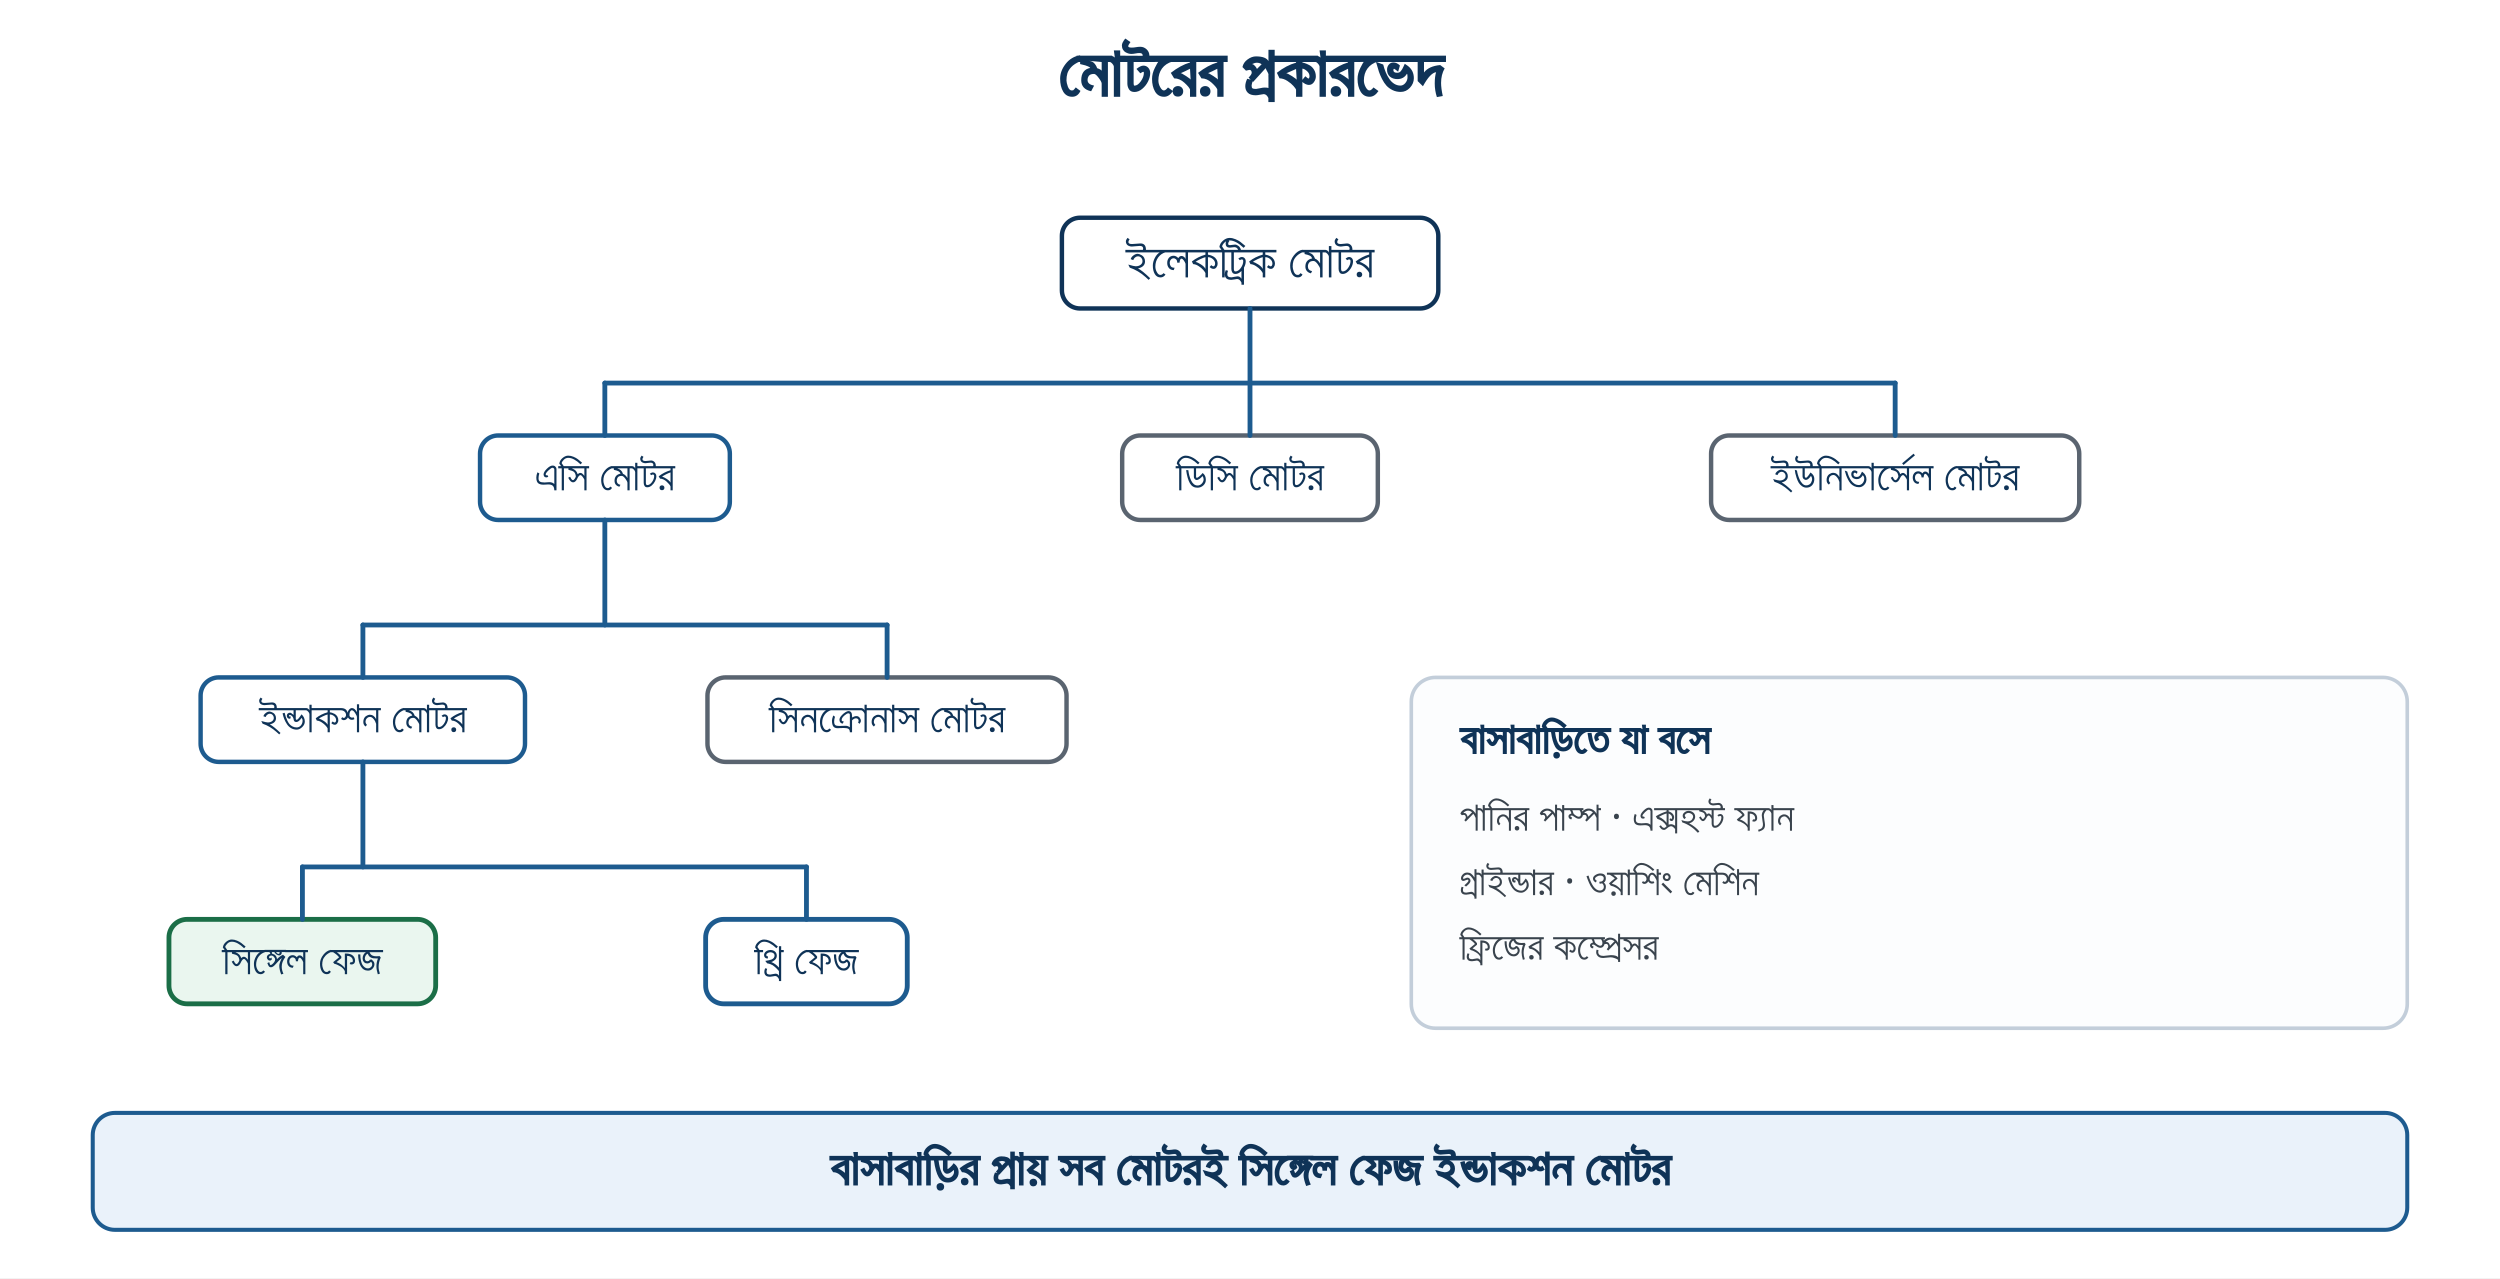
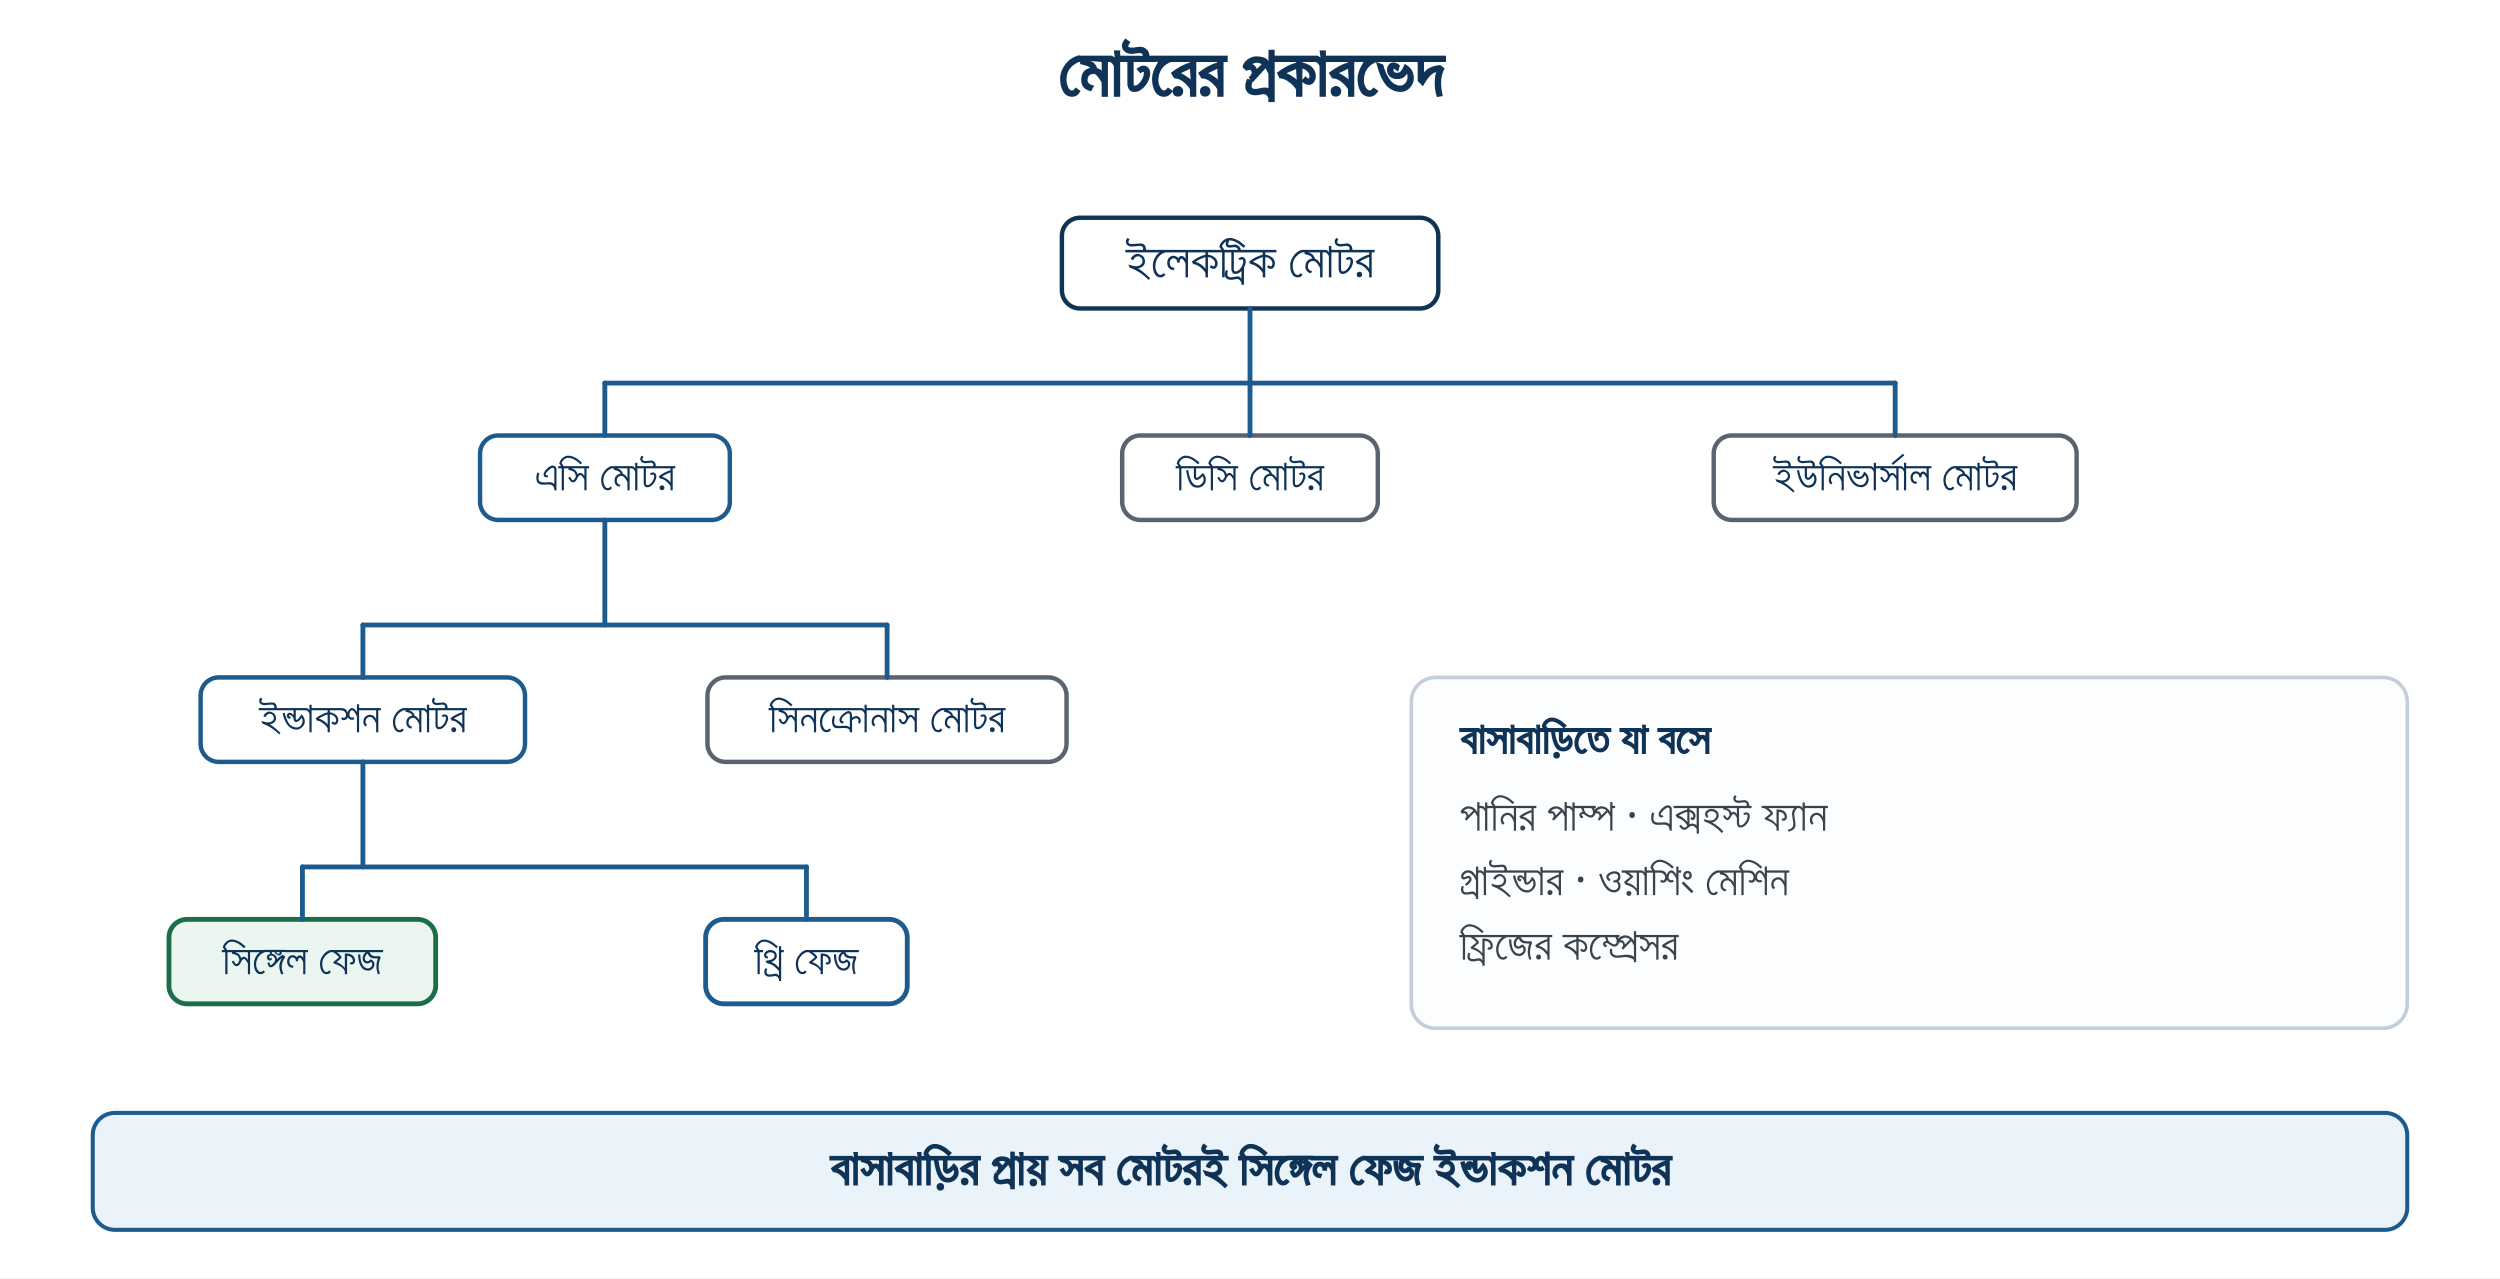
<svg xmlns="http://www.w3.org/2000/svg" width="1240" height="634" viewBox="0 0 1240 634">
  <rect width="1240" height="634" fill="#FFFFFF" />
  <text x="620.0" y="48.0" font-family="Kalpurush" font-size="34" font-weight="700" fill="#0F3357" text-anchor="middle">মোটরের প্রকারভেদ</text>
  <rect x="526.7" y="108.0" width="186.7" height="45.0" rx="9" fill="#FFFFFF" stroke="#0F3357" stroke-width="2.2" />
  <text x="620.0" y="137.6" font-family="Kalpurush" font-size="24.5" font-weight="600" fill="#0F3357" text-anchor="middle">ইলেকট্রিক মোটর</text>
  <rect x="238.1" y="216.0" width="123.9" height="41.9" rx="9" fill="#FFFFFF" stroke="#1D5B8F" stroke-width="2.2" />
  <text x="300.0" y="243.2" font-family="Kalpurush" font-size="21.5" font-weight="600" fill="#0F3357" text-anchor="middle">এসি মোটর</text>
  <rect x="556.6" y="216.0" width="126.8" height="41.9" rx="9" fill="#FFFFFF" stroke="#5A6470" stroke-width="2.2" />
  <text x="620.0" y="243.2" font-family="Kalpurush" font-size="21.5" font-weight="600" fill="#0F3357" text-anchor="middle">ডিসি মোটর</text>
-   <rect x="848.7" y="216.0" width="182.6" height="41.9" rx="9" fill="#FFFFFF" stroke="#5A6470" stroke-width="2.2" />
-   <text x="940.0" y="243.2" font-family="Kalpurush" font-size="21.5" font-weight="600" fill="#0F3357" text-anchor="middle">ইউনিভার্সেল মোটর</text>
+   <rect x="850.0" y="216.0" width="180.0" height="41.9" rx="9" fill="#FFFFFF" stroke="#5A6470" stroke-width="2.2" />
+   <text x="940.0" y="243.2" font-family="Kalpurush" font-size="21.5" font-weight="600" fill="#0F3357" text-anchor="middle">ইউনিভার্সাল মোটর</text>
  <path d="M 620 152.99 L 620 190" fill="none" stroke="#1D5B8F" stroke-width="2.4" stroke-linecap="round" stroke-linejoin="round" />
  <path d="M 300 190 L 940 190" fill="none" stroke="#1D5B8F" stroke-width="2.4" stroke-linecap="round" stroke-linejoin="round" />
  <path d="M 300 190 L 300 216" fill="none" stroke="#1D5B8F" stroke-width="2.4" stroke-linecap="round" stroke-linejoin="round" />
  <path d="M 620 190 L 620 216" fill="none" stroke="#1D5B8F" stroke-width="2.4" stroke-linecap="round" stroke-linejoin="round" />
  <path d="M 940 190 L 940 216" fill="none" stroke="#1D5B8F" stroke-width="2.4" stroke-linecap="round" stroke-linejoin="round" />
  <rect x="99.5" y="336.0" width="160.9" height="41.9" rx="9" fill="#FFFFFF" stroke="#1D5B8F" stroke-width="2.2" />
  <text x="180.0" y="363.2" font-family="Kalpurush" font-size="21.5" font-weight="600" fill="#0F3357" text-anchor="middle">ইন্ডাকশন মোটর</text>
  <rect x="350.9" y="336.0" width="178.1" height="41.9" rx="9" fill="#FFFFFF" stroke="#5A6470" stroke-width="2.2" />
  <text x="440.0" y="363.2" font-family="Kalpurush" font-size="21.5" font-weight="600" fill="#0F3357" text-anchor="middle">সিনক্রোনাস মোটর</text>
  <path d="M 300 257.93 L 300 310" fill="none" stroke="#1D5B8F" stroke-width="2.4" stroke-linecap="round" stroke-linejoin="round" />
  <path d="M 180 310 L 440 310" fill="none" stroke="#1D5B8F" stroke-width="2.4" stroke-linecap="round" stroke-linejoin="round" />
  <path d="M 180 310 L 180 336" fill="none" stroke="#1D5B8F" stroke-width="2.4" stroke-linecap="round" stroke-linejoin="round" />
  <path d="M 440 310 L 440 336" fill="none" stroke="#1D5B8F" stroke-width="2.4" stroke-linecap="round" stroke-linejoin="round" />
  <rect x="83.8" y="456.0" width="132.3" height="41.9" rx="9" fill="#EAF6EF" stroke="#1B6E47" stroke-width="2.4" />
  <text x="150.0" y="483.2" font-family="Kalpurush" font-size="21.5" font-weight="600" fill="#0F3357" text-anchor="middle">সিঙ্গেল ফেজ</text>
  <rect x="350.0" y="456.0" width="100.0" height="41.9" rx="9" fill="#FFFFFF" stroke="#1D5B8F" stroke-width="2.4" />
  <text x="400.0" y="483.2" font-family="Kalpurush" font-size="21.5" font-weight="600" fill="#0F3357" text-anchor="middle">থ্রি ফেজ</text>
  <path d="M 180 377.93 L 180 430" fill="none" stroke="#1D5B8F" stroke-width="2.4" stroke-linecap="round" stroke-linejoin="round" />
  <path d="M 150 430 L 400 430" fill="none" stroke="#1D5B8F" stroke-width="2.4" stroke-linecap="round" stroke-linejoin="round" />
  <path d="M 150 430 L 150 456" fill="none" stroke="#1D5B8F" stroke-width="2.4" stroke-linecap="round" stroke-linejoin="round" />
  <path d="M 400 430 L 400 456" fill="none" stroke="#1D5B8F" stroke-width="2.4" stroke-linecap="round" stroke-linejoin="round" />
  <rect x="700.0" y="336.0" width="494.0" height="174.0" rx="12" fill="#FCFDFE" stroke="#C3CEDA" stroke-width="1.8" />
  <text x="724.0" y="374.0" font-family="Kalpurush" font-size="21.5" font-weight="700" fill="#0F3357" text-anchor="start">বাসাবাড়িতে যা বসে</text>
-   <text x="724.0" y="412.0" font-family="Kalpurush" font-size="20" font-weight="400" fill="#39434D" text-anchor="start">পানির পাম্প · এক্সহস্ট ফ্যান</text>
-   <text x="724.0" y="444.0" font-family="Kalpurush" font-size="20" font-weight="400" fill="#39434D" text-anchor="start">গ্রাইন্ডার · ওয়াশিং মেশিন</text>
-   <text x="724.0" y="476.0" font-family="Kalpurush" font-size="20" font-weight="400" fill="#39434D" text-anchor="start">ফ্রিজের কম্প্রেসর</text>
+   <text x="724.0" y="412.0" font-family="Kalpurush" font-size="22" font-weight="400" fill="#39434D" text-anchor="start">পানির পাম্প · এক্সহস্ট ফ্যান</text>
+   <text x="724.0" y="444.0" font-family="Kalpurush" font-size="22" font-weight="400" fill="#39434D" text-anchor="start">গ্রাইন্ডার · ওয়াশিং মেশিন</text>
+   <text x="724.0" y="476.0" font-family="Kalpurush" font-size="22" font-weight="400" fill="#39434D" text-anchor="start">ফ্রিজের কম্প্রেসর</text>
  <rect x="46.0" y="552.0" width="1148.0" height="58.0" rx="11" fill="#EAF2FA" stroke="#1D5B8F" stroke-width="2" />
  <text x="620.0" y="588.0" font-family="Kalpurush" font-size="24.5" font-weight="700" fill="#0F3357" text-anchor="middle">বাসাবাড়ির প্রায় সব মোটরই সিঙ্গেল ফেজ ইন্ডাকশন মোটর</text>
</svg>
